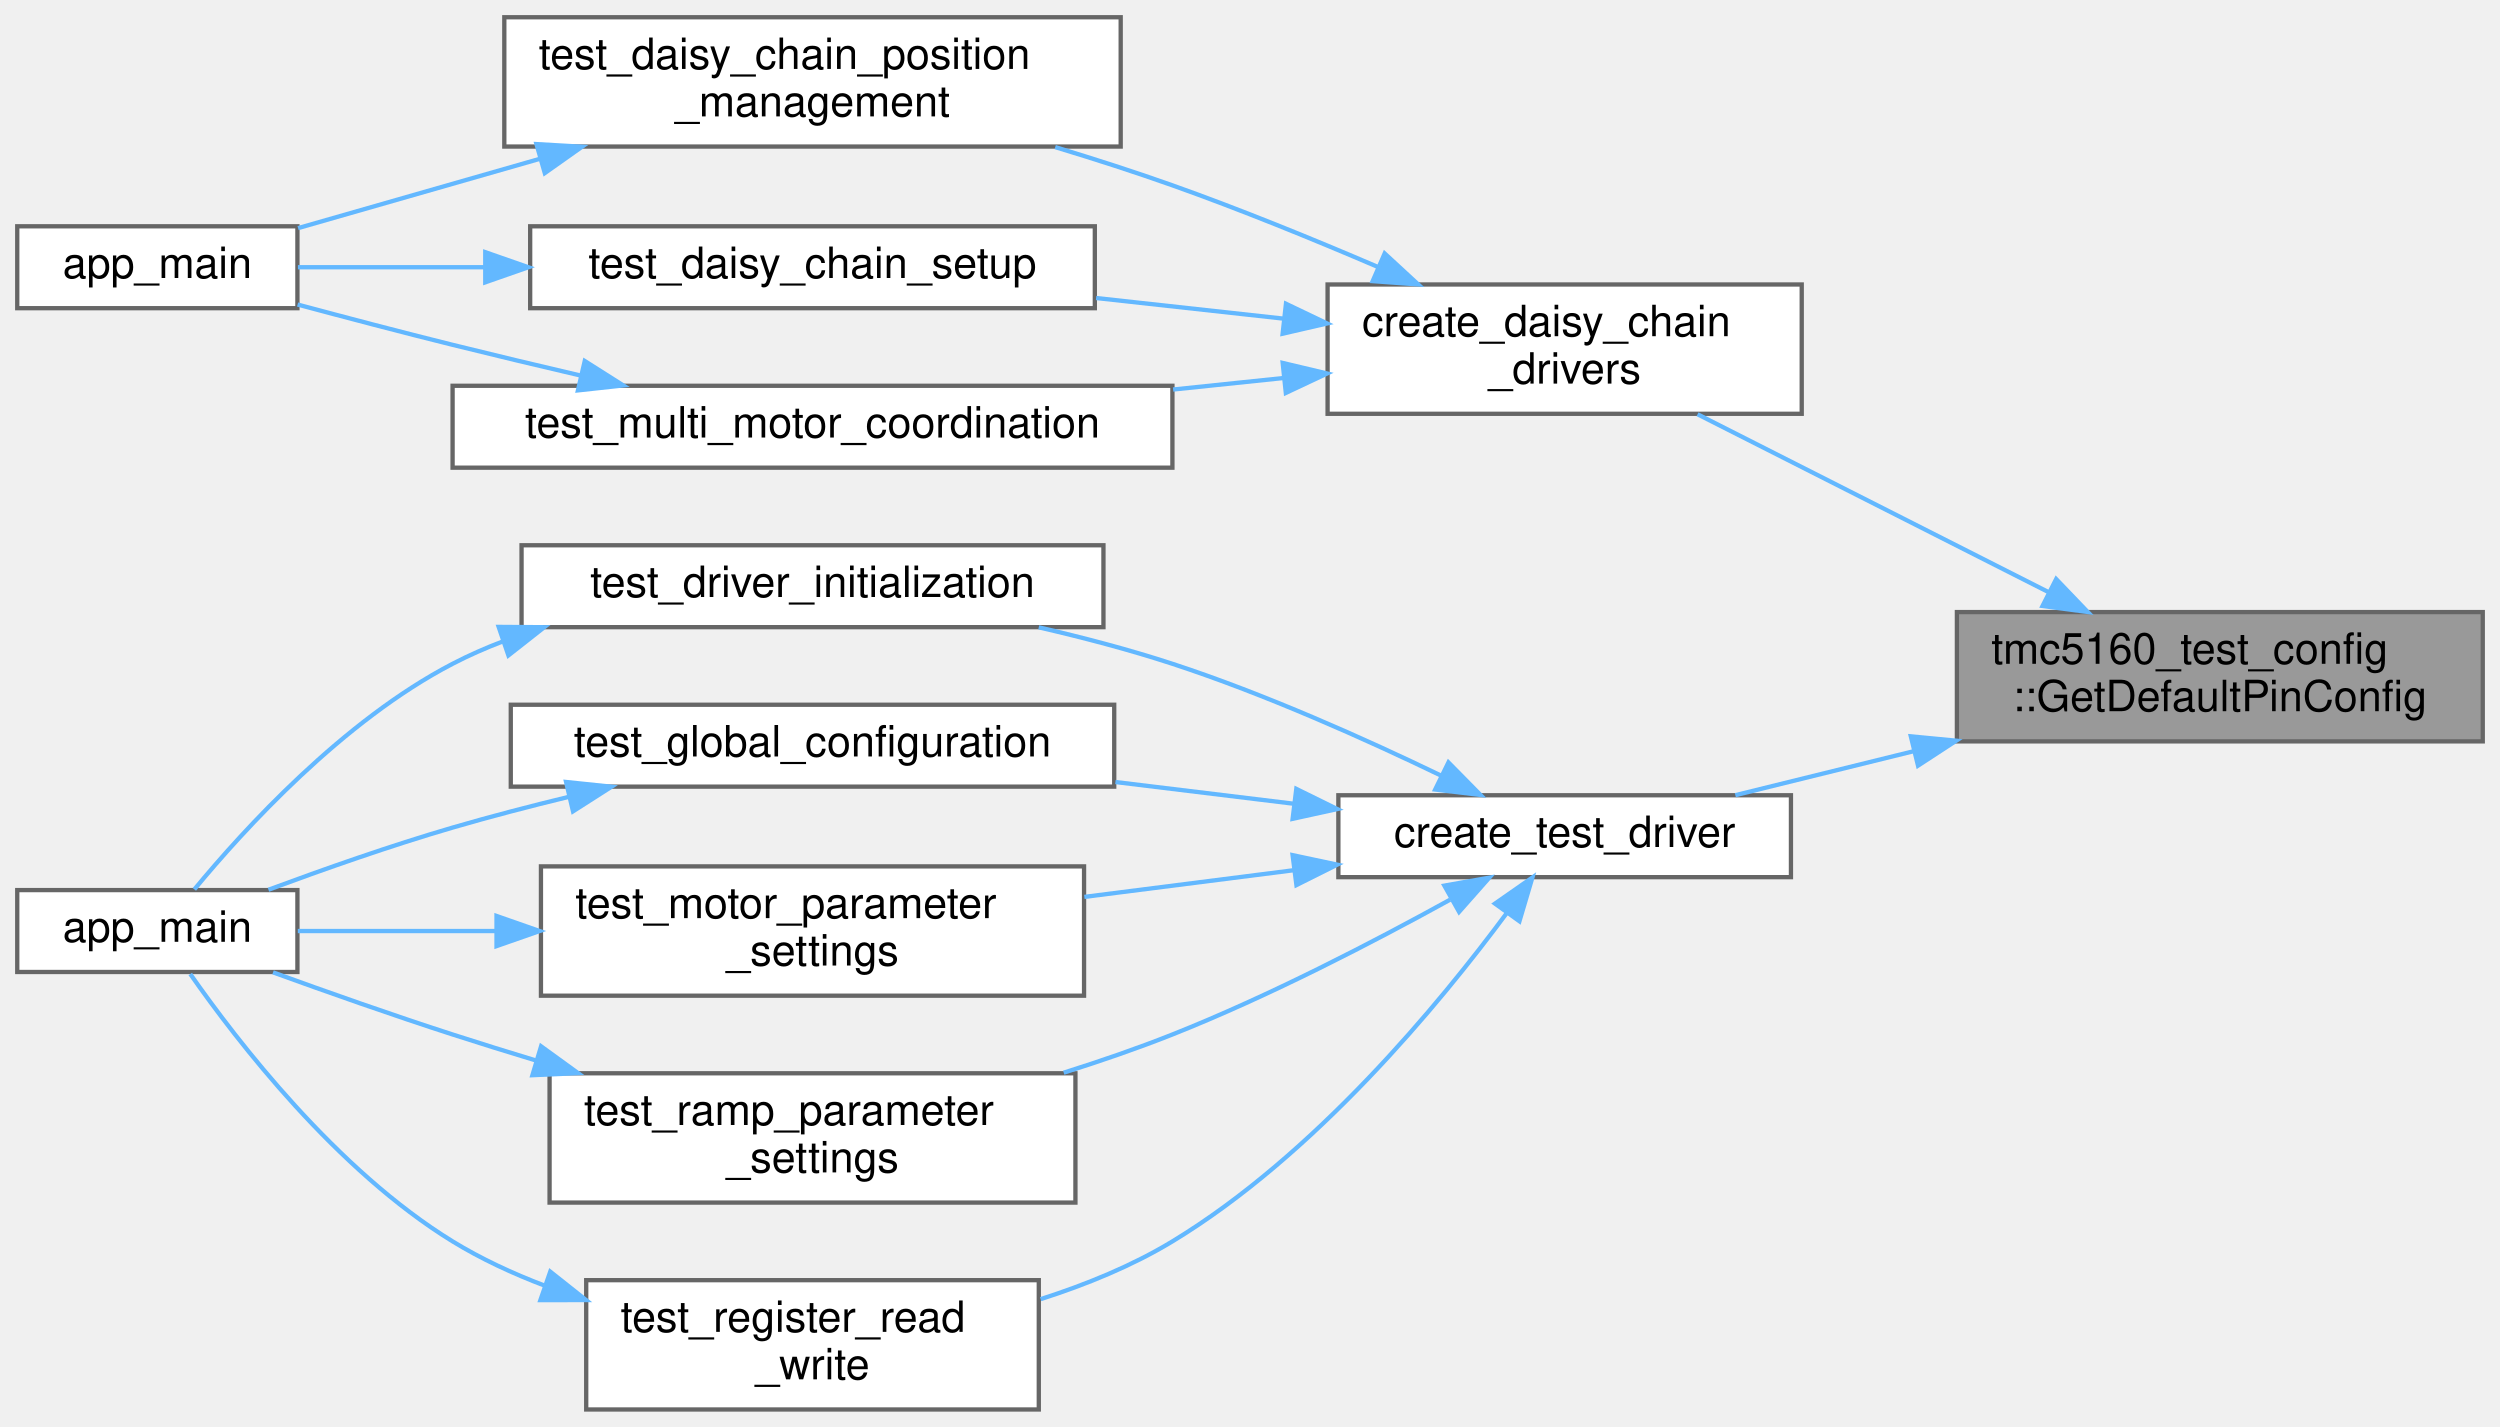
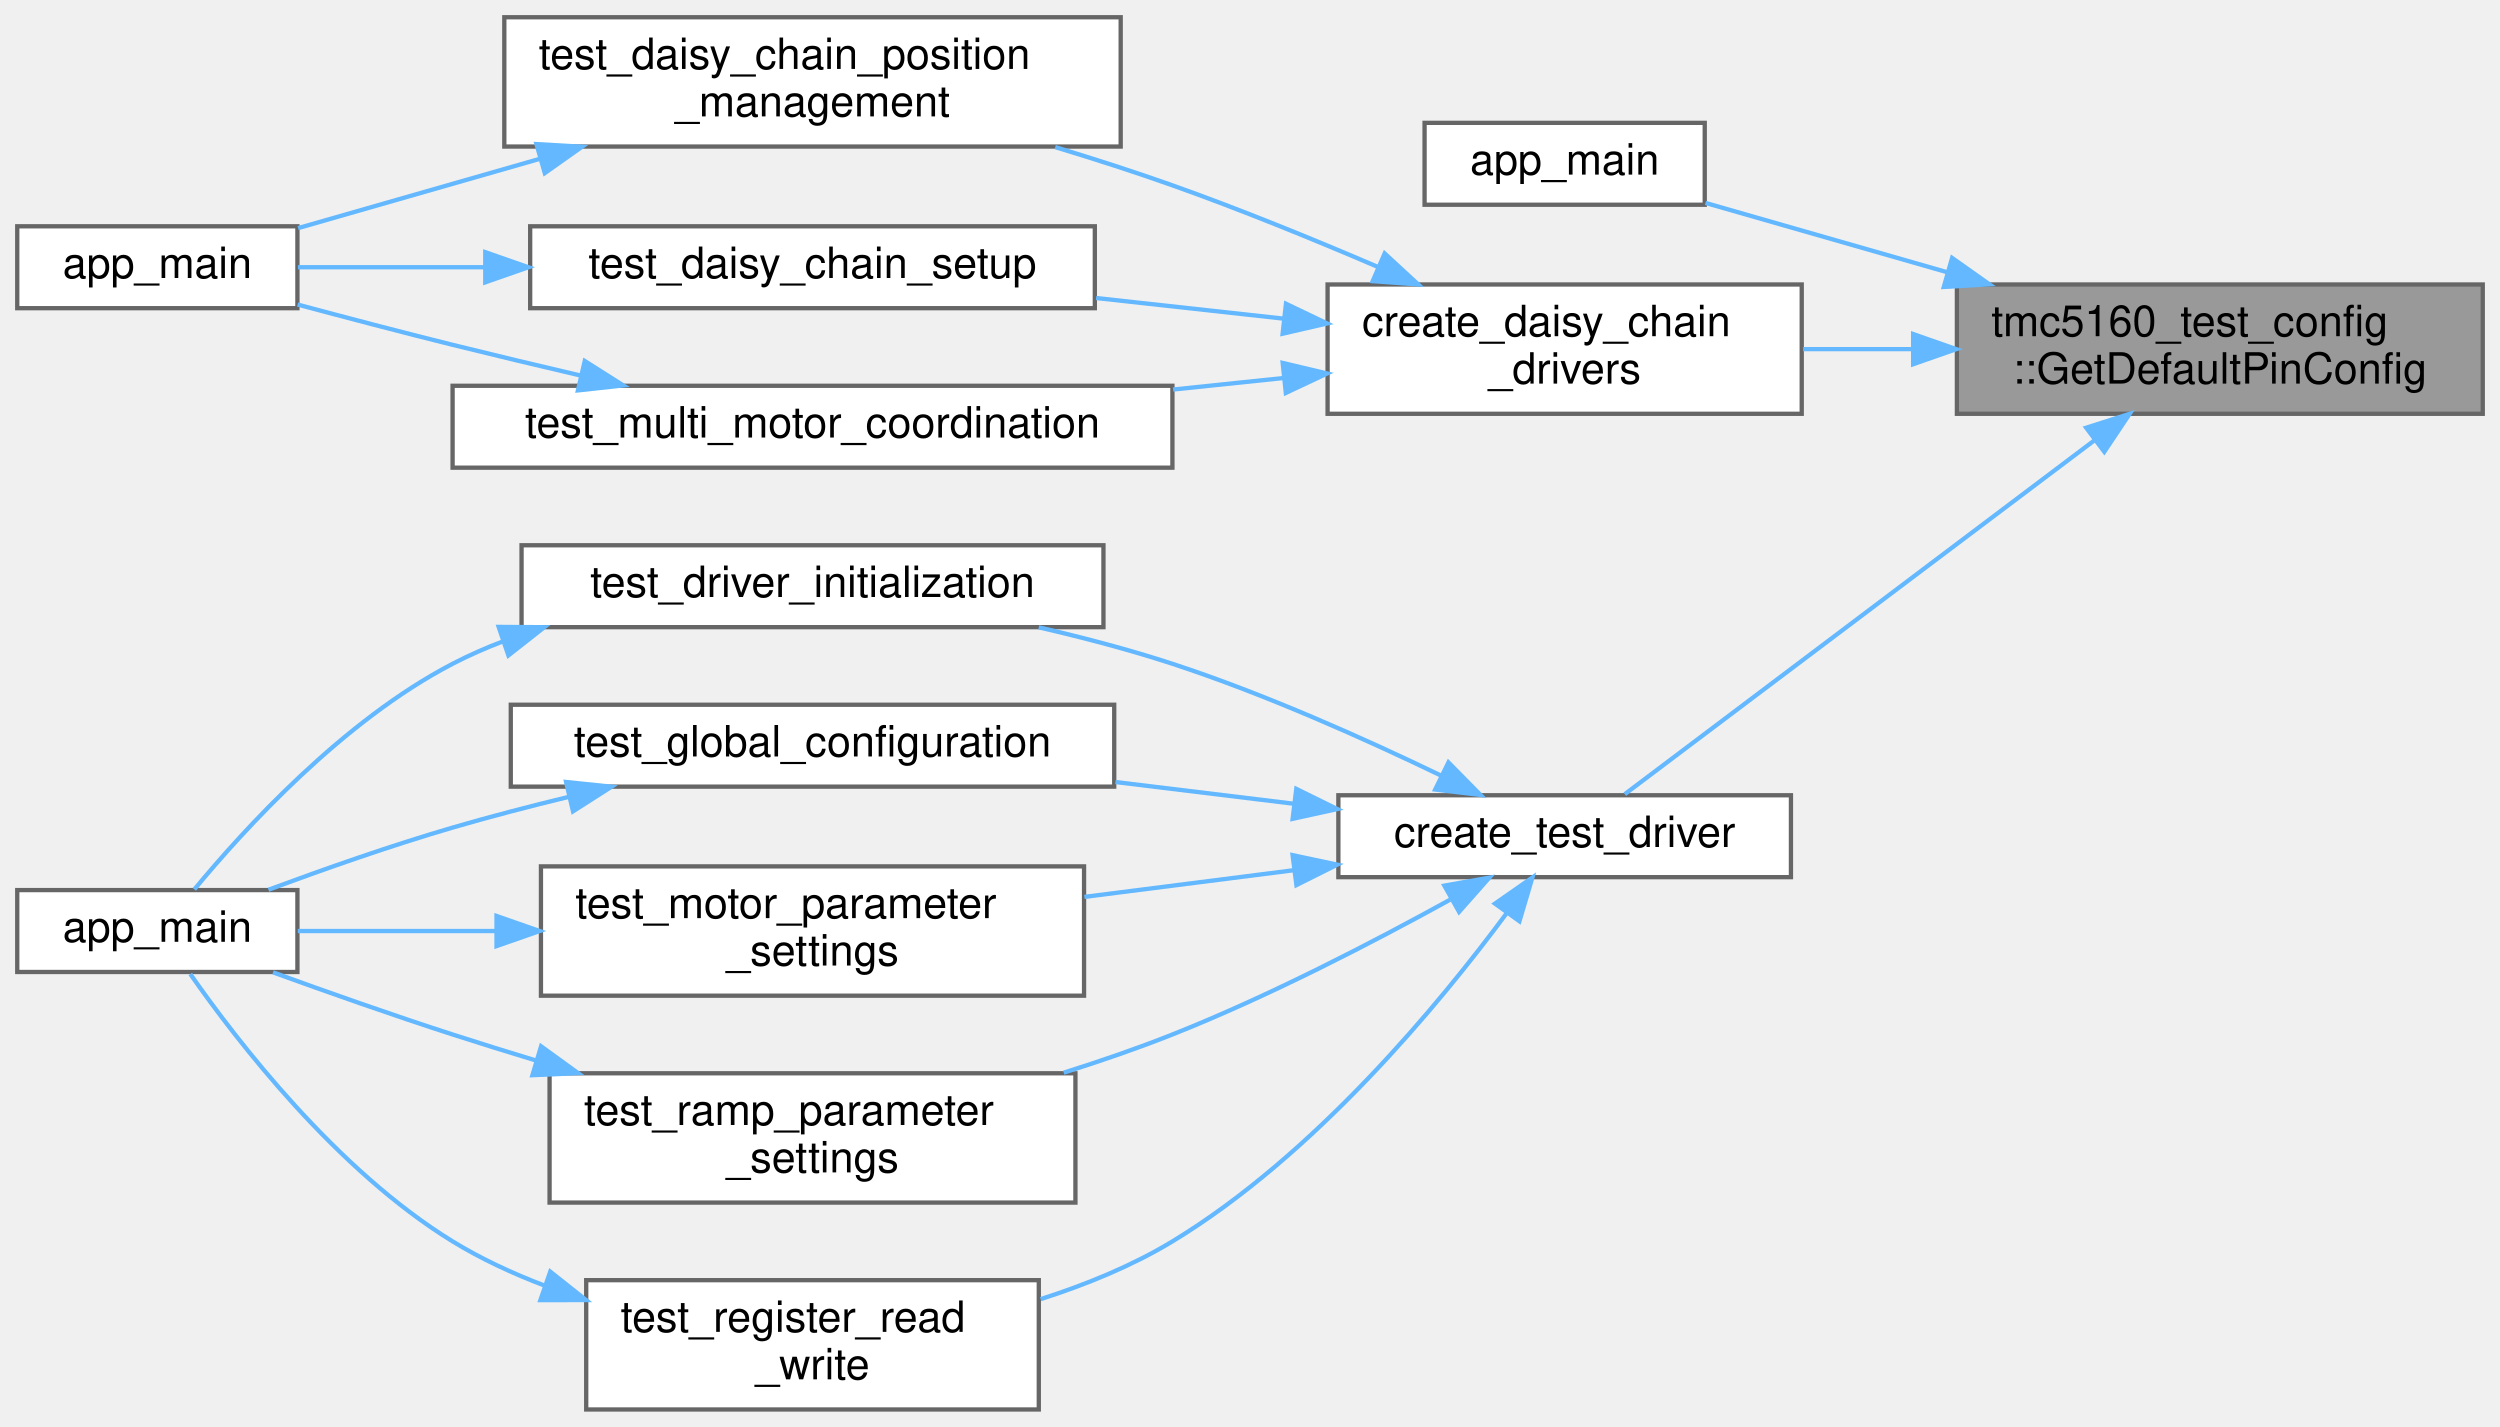
<svg xmlns="http://www.w3.org/2000/svg" xmlns:xlink="http://www.w3.org/1999/xlink" width="580pt" height="331pt" viewBox="0.00 0.00 580.00 331.00">
  <g id="graph0" class="graph" transform="scale(1 1) rotate(0) translate(4 327)">
    <g id="Node000001" class="node">
      <g id="a_Node000001">
        <a xlink:title="Complete pin configuration for all tests.">
-           <polygon fill="#999999" stroke="#666666" points="572,-185 450,-185 450,-155 572,-155 572,-185" />
-           <text text-anchor="start" x="458" y="-173" font-family="Helvetica,sans-Serif" font-size="10.00">tmc5160_test_config</text>
-           <text text-anchor="middle" x="511" y="-162" font-family="Helvetica,sans-Serif" font-size="10.00">::GetDefaultPinConfig</text>
+           <polygon fill="#999999" stroke="#666666" points="572,-261 450,-261 450,-231 572,-231 572,-261" />
+           <text text-anchor="start" x="458" y="-249" font-family="Helvetica,sans-Serif" font-size="10.00">tmc5160_test_config</text>
+           <text text-anchor="middle" x="511" y="-238" font-family="Helvetica,sans-Serif" font-size="10.00">::GetDefaultPinConfig</text>
        </a>
      </g>
    </g>
    <g id="Node000002" class="node">
      <g id="a_Node000002">
+         <a xlink:href="sinusoidal_8cpp.html#abce06be17fc37d675118a678a8100a36" target="_top" xlink:title=" ">
+           <polygon fill="white" stroke="#666666" points="391.5,-298.5 326.5,-298.5 326.5,-279.5 391.5,-279.5 391.5,-298.5" />
+           <text text-anchor="middle" x="359" y="-286.5" font-family="Helvetica,sans-Serif" font-size="10.00">app_main</text>
+         </a>
+       </g>
+     </g>
+     <g id="edge1_Node000001_Node000002" class="edge">
+       <g id="a_edge1_Node000001_Node000002">
+         <a xlink:title=" ">
+           <path fill="none" stroke="#63b8ff" d="M447.86,-263.81C428.52,-269.36 408,-275.24 391.66,-279.92" />
+           <polygon fill="#63b8ff" stroke="#63b8ff" points="448.89,-267.16 457.54,-261.04 446.96,-260.43 448.89,-267.16" />
+         </a>
+       </g>
+     </g>
+     <g id="Node000003" class="node">
+       <g id="a_Node000003">
        <a xlink:href="spi__daisy__chain__comprehensive__test_8cpp.html#ae1c358956ec587c7bd3a5105761b86a0" target="_top" xlink:title=" ">
          <polygon fill="white" stroke="#666666" points="414,-261 304,-261 304,-231 414,-231 414,-261" />
          <text text-anchor="start" x="312" y="-249" font-family="Helvetica,sans-Serif" font-size="10.00">create_daisy_chain</text>
          <text text-anchor="middle" x="359" y="-238" font-family="Helvetica,sans-Serif" font-size="10.00">_drivers</text>
        </a>
      </g>
    </g>
-     <g id="edge1_Node000001_Node000002" class="edge">
-       <g id="a_edge1_Node000001_Node000002">
-         <a xlink:title=" ">
-           <path fill="none" stroke="#63b8ff" d="M471.37,-189.57C445.97,-202.44 413.23,-219.03 389.83,-230.89" />
-           <polygon fill="#63b8ff" stroke="#63b8ff" points="473.03,-192.66 480.36,-185.02 469.86,-186.41 473.03,-192.66" />
-         </a>
-       </g>
-     </g>
-     <g id="Node000007" class="node">
-       <g id="a_Node000007">
+     <g id="edge2_Node000001_Node000003" class="edge">
+       <g id="a_edge2_Node000001_Node000003">
+         <a xlink:title=" ">
+           <path fill="none" stroke="#63b8ff" d="M439.58,-246C431.1,-246 422.54,-246 414.34,-246" />
+           <polygon fill="#63b8ff" stroke="#63b8ff" points="439.85,-249.5 449.85,-246 439.85,-242.5 439.85,-249.5" />
+         </a>
+       </g>
+     </g>
+     <g id="Node000008" class="node">
+       <g id="a_Node000008">
        <a xlink:href="core__comprehensive__test_8cpp.html#a12a1e9488c1c4af4e9d79e2f8e390c5f" target="_top" xlink:title=" ">
          <polygon fill="white" stroke="#666666" points="411.5,-142.5 306.5,-142.5 306.5,-123.5 411.5,-123.5 411.5,-142.5" />
          <text text-anchor="middle" x="359" y="-130.5" font-family="Helvetica,sans-Serif" font-size="10.00">create_test_driver</text>
        </a>
      </g>
    </g>
-     <g id="edge8_Node000001_Node000007" class="edge">
-       <g id="a_edge8_Node000001_Node000007">
-         <a xlink:title=" ">
-           <path fill="none" stroke="#63b8ff" d="M440.04,-152.74C425.78,-149.23 411.27,-145.65 398.6,-142.52" />
-           <polygon fill="#63b8ff" stroke="#63b8ff" points="439.31,-156.17 449.85,-155.16 440.98,-149.37 439.31,-156.17" />
-         </a>
-       </g>
-     </g>
-     <g id="Node000003" class="node">
-       <g id="a_Node000003">
+     <g id="edge9_Node000001_Node000008" class="edge">
+       <g id="a_edge9_Node000001_Node000008">
+         <a xlink:title=" ">
+           <path fill="none" stroke="#63b8ff" d="M481.85,-224.8C449.28,-200.26 397.03,-160.9 372.94,-142.75" />
+           <polygon fill="#63b8ff" stroke="#63b8ff" points="479.99,-227.77 490.08,-230.99 484.2,-222.18 479.99,-227.77" />
+         </a>
+       </g>
+     </g>
+     <g id="Node000004" class="node">
+       <g id="a_Node000004">
        <a xlink:href="spi__daisy__chain__comprehensive__test_8cpp.html#a829c4d999ee75addcd4a80486173795b" target="_top" xlink:title=" ">
          <polygon fill="white" stroke="#666666" points="256,-323 113,-323 113,-293 256,-293 256,-323" />
          <text text-anchor="start" x="121" y="-311" font-family="Helvetica,sans-Serif" font-size="10.00">test_daisy_chain_position</text>
          <text text-anchor="middle" x="184.5" y="-300" font-family="Helvetica,sans-Serif" font-size="10.00">_management</text>
        </a>
      </g>
    </g>
-     <g id="edge2_Node000002_Node000003" class="edge">
-       <g id="a_edge2_Node000002_Node000003">
+     <g id="edge3_Node000003_Node000004" class="edge">
+       <g id="a_edge3_Node000003_Node000004">
        <a xlink:title=" ">
          <path fill="none" stroke="#63b8ff" d="M315.57,-265.11C300.67,-271.5 283.73,-278.41 268,-284 259.29,-287.1 249.95,-290.1 240.81,-292.87" />
          <polygon fill="#63b8ff" stroke="#63b8ff" points="317.24,-268.2 325.03,-261.01 314.46,-261.78 317.24,-268.2" />
        </a>
      </g>
    </g>
-     <g id="Node000005" class="node">
-       <g id="a_Node000005">
+     <g id="Node000006" class="node">
+       <g id="a_Node000006">
        <a xlink:href="spi__daisy__chain__comprehensive__test_8cpp.html#aea4301824809cd2c54c2b3d81bd5f039" target="_top" xlink:title=" ">
          <polygon fill="white" stroke="#666666" points="250,-274.5 119,-274.5 119,-255.5 250,-255.5 250,-274.5" />
          <text text-anchor="middle" x="184.5" y="-262.5" font-family="Helvetica,sans-Serif" font-size="10.00">test_daisy_chain_setup</text>
        </a>
      </g>
    </g>
-     <g id="edge4_Node000002_Node000005" class="edge">
-       <g id="a_edge4_Node000002_Node000005">
+     <g id="edge5_Node000003_Node000006" class="edge">
+       <g id="a_edge5_Node000003_Node000006">
        <a xlink:title=" ">
          <path fill="none" stroke="#63b8ff" d="M293.74,-253.08C279.55,-254.64 264.51,-256.3 250.3,-257.86" />
          <polygon fill="#63b8ff" stroke="#63b8ff" points="294.34,-256.53 303.89,-251.96 293.57,-249.58 294.34,-256.53" />
        </a>
      </g>
    </g>
-     <g id="Node000006" class="node">
-       <g id="a_Node000006">
+     <g id="Node000007" class="node">
+       <g id="a_Node000007">
        <a xlink:href="spi__daisy__chain__comprehensive__test_8cpp.html#a1751b60bd475b13f7f12c4e3ab674011" target="_top" xlink:title=" ">
          <polygon fill="white" stroke="#666666" points="268,-237.5 101,-237.5 101,-218.5 268,-218.5 268,-237.5" />
          <text text-anchor="middle" x="184.5" y="-225.5" font-family="Helvetica,sans-Serif" font-size="10.00">test_multi_motor_coordination</text>
        </a>
      </g>
    </g>
-     <g id="edge6_Node000002_Node000006" class="edge">
-       <g id="a_edge6_Node000002_Node000006">
+     <g id="edge7_Node000003_Node000007" class="edge">
+       <g id="a_edge7_Node000003_Node000007">
        <a xlink:title=" ">
          <path fill="none" stroke="#63b8ff" d="M293.85,-239.31C285.47,-238.43 276.79,-237.53 268.16,-236.63" />
          <polygon fill="#63b8ff" stroke="#63b8ff" points="293.58,-242.8 303.89,-240.35 294.31,-235.84 293.58,-242.8" />
        </a>
      </g>
    </g>
-     <g id="Node000004" class="node">
-       <g id="a_Node000004">
+     <g id="Node000005" class="node">
+       <g id="a_Node000005">
        <a xlink:href="spi__daisy__chain__comprehensive__test_8cpp.html#a630544a7f0a2cc40d8a7fefab7e2fe70" target="_top" xlink:title=" ">
          <polygon fill="white" stroke="#666666" points="65,-274.5 0,-274.5 0,-255.5 65,-255.5 65,-274.5" />
          <text text-anchor="middle" x="32.5" y="-262.5" font-family="Helvetica,sans-Serif" font-size="10.00">app_main</text>
        </a>
      </g>
    </g>
-     <g id="edge3_Node000003_Node000004" class="edge">
-       <g id="a_edge3_Node000003_Node000004">
+     <g id="edge4_Node000004_Node000005" class="edge">
+       <g id="a_edge4_Node000004_Node000005">
        <a xlink:title=" ">
          <path fill="none" stroke="#63b8ff" d="M121.36,-290.19C102.02,-284.64 81.5,-278.76 65.16,-274.08" />
          <polygon fill="#63b8ff" stroke="#63b8ff" points="120.46,-293.57 131.04,-292.96 122.39,-286.84 120.46,-293.57" />
        </a>
      </g>
    </g>
-     <g id="edge5_Node000005_Node000004" class="edge">
-       <g id="a_edge5_Node000005_Node000004">
+     <g id="edge6_Node000006_Node000005" class="edge">
+       <g id="a_edge6_Node000006_Node000005">
        <a xlink:title=" ">
          <path fill="none" stroke="#63b8ff" d="M108.54,-265C93.22,-265 77.89,-265 65.12,-265" />
          <polygon fill="#63b8ff" stroke="#63b8ff" points="108.58,-268.5 118.58,-265 108.58,-261.5 108.58,-268.5" />
        </a>
      </g>
    </g>
-     <g id="edge7_Node000006_Node000004" class="edge">
-       <g id="a_edge7_Node000006_Node000004">
+     <g id="edge8_Node000007_Node000005" class="edge">
+       <g id="a_edge8_Node000007_Node000005">
        <a xlink:title=" ">
          <path fill="none" stroke="#63b8ff" d="M130.84,-239.84C120.91,-242.16 110.63,-244.61 101,-247 89.23,-249.92 76.35,-253.31 65.04,-256.35" />
          <polygon fill="#63b8ff" stroke="#63b8ff" points="131.66,-243.25 140.61,-237.58 130.08,-236.43 131.66,-243.25" />
        </a>
      </g>
    </g>
-     <g id="Node000008" class="node">
-       <g id="a_Node000008">
+     <g id="Node000009" class="node">
+       <g id="a_Node000009">
        <a xlink:href="core__comprehensive__test_8cpp.html#a23a89a76051da3d9c138085a52b89771" target="_top" xlink:title=" ">
          <polygon fill="white" stroke="#666666" points="252,-200.5 117,-200.5 117,-181.5 252,-181.5 252,-200.5" />
          <text text-anchor="middle" x="184.5" y="-188.5" font-family="Helvetica,sans-Serif" font-size="10.00">test_driver_initialization</text>
        </a>
      </g>
    </g>
-     <g id="edge9_Node000007_Node000008" class="edge">
-       <g id="a_edge9_Node000007_Node000008">
+     <g id="edge10_Node000008_Node000009" class="edge">
+       <g id="a_edge10_Node000008_Node000009">
        <a xlink:title=" ">
          <path fill="none" stroke="#63b8ff" d="M330.39,-147.03C312.87,-155.49 289.53,-165.95 268,-173 258.11,-176.24 247.36,-179.07 236.99,-181.46" />
          <polygon fill="#63b8ff" stroke="#63b8ff" points="332.04,-150.12 339.48,-142.57 328.96,-143.83 332.04,-150.12" />
        </a>
      </g>
    </g>
-     <g id="Node000010" class="node">
-       <g id="a_Node000010">
+     <g id="Node000011" class="node">
+       <g id="a_Node000011">
        <a xlink:href="core__comprehensive__test_8cpp.html#a18321790bb3a72af955b7b75fb4c1e2c" target="_top" xlink:title=" ">
          <polygon fill="white" stroke="#666666" points="254.5,-163.5 114.5,-163.5 114.5,-144.5 254.5,-144.5 254.5,-163.5" />
          <text text-anchor="middle" x="184.5" y="-151.5" font-family="Helvetica,sans-Serif" font-size="10.00">test_global_configuration</text>
        </a>
      </g>
    </g>
-     <g id="edge11_Node000007_Node000010" class="edge">
-       <g id="a_edge11_Node000007_Node000010">
+     <g id="edge12_Node000008_Node000011" class="edge">
+       <g id="a_edge12_Node000008_Node000011">
        <a xlink:title=" ">
          <path fill="none" stroke="#63b8ff" d="M296.17,-140.53C282.75,-142.16 268.46,-143.9 254.78,-145.57" />
          <polygon fill="#63b8ff" stroke="#63b8ff" points="296.74,-143.98 306.24,-139.3 295.89,-137.03 296.74,-143.98" />
        </a>
      </g>
    </g>
-     <g id="Node000011" class="node">
-       <g id="a_Node000011">
+     <g id="Node000012" class="node">
+       <g id="a_Node000012">
        <a xlink:href="core__comprehensive__test_8cpp.html#acdf7e542cbf22ddd24d4042951fa2b67" target="_top" xlink:title=" ">
          <polygon fill="white" stroke="#666666" points="247.5,-126 121.5,-126 121.5,-96 247.5,-96 247.5,-126" />
          <text text-anchor="start" x="129.5" y="-114" font-family="Helvetica,sans-Serif" font-size="10.00">test_motor_parameter</text>
          <text text-anchor="middle" x="184.5" y="-103" font-family="Helvetica,sans-Serif" font-size="10.00">_settings</text>
        </a>
      </g>
    </g>
-     <g id="edge13_Node000007_Node000011" class="edge">
-       <g id="a_edge13_Node000007_Node000011">
+     <g id="edge14_Node000008_Node000012" class="edge">
+       <g id="a_edge14_Node000008_Node000012">
        <a xlink:title=" ">
          <path fill="none" stroke="#63b8ff" d="M296.07,-125.1C280.3,-123.09 263.35,-120.93 247.57,-118.92" />
          <polygon fill="#63b8ff" stroke="#63b8ff" points="295.88,-128.61 306.24,-126.4 296.77,-121.66 295.88,-128.61" />
        </a>
      </g>
    </g>
-     <g id="Node000012" class="node">
-       <g id="a_Node000012">
+     <g id="Node000013" class="node">
+       <g id="a_Node000013">
        <a xlink:href="core__comprehensive__test_8cpp.html#a264a26cca5257487e044755be5d90b64" target="_top" xlink:title=" ">
          <polygon fill="white" stroke="#666666" points="245.5,-78 123.5,-78 123.5,-48 245.5,-48 245.5,-78" />
          <text text-anchor="start" x="131.5" y="-66" font-family="Helvetica,sans-Serif" font-size="10.00">test_ramp_parameter</text>
          <text text-anchor="middle" x="184.5" y="-55" font-family="Helvetica,sans-Serif" font-size="10.00">_settings</text>
        </a>
      </g>
    </g>
-     <g id="edge15_Node000007_Node000012" class="edge">
-       <g id="a_edge15_Node000007_Node000012">
+     <g id="edge16_Node000008_Node000013" class="edge">
+       <g id="a_edge16_Node000008_Node000013">
        <a xlink:title=" ">
          <path fill="none" stroke="#63b8ff" d="M332.43,-118.28C314.74,-108.52 290.43,-95.9 268,-87 259.96,-83.81 251.33,-80.83 242.78,-78.14" />
          <polygon fill="#63b8ff" stroke="#63b8ff" points="331.09,-121.54 341.52,-123.38 334.51,-115.44 331.09,-121.54" />
        </a>
      </g>
    </g>
-     <g id="Node000013" class="node">
-       <g id="a_Node000013">
+     <g id="Node000014" class="node">
+       <g id="a_Node000014">
        <a xlink:href="core__comprehensive__test_8cpp.html#afc4946e009df1458d86c324ea206cf63" target="_top" xlink:title=" ">
          <polygon fill="white" stroke="#666666" points="237,-30 132,-30 132,0 237,0 237,-30" />
          <text text-anchor="start" x="140" y="-18" font-family="Helvetica,sans-Serif" font-size="10.00">test_register_read</text>
          <text text-anchor="middle" x="184.5" y="-7" font-family="Helvetica,sans-Serif" font-size="10.00">_write</text>
        </a>
      </g>
    </g>
-     <g id="edge17_Node000007_Node000013" class="edge">
-       <g id="a_edge17_Node000007_Node000013">
+     <g id="edge18_Node000008_Node000014" class="edge">
+       <g id="a_edge18_Node000008_Node000014">
        <a xlink:title=" ">
          <path fill="none" stroke="#63b8ff" d="M345.65,-115.28C329.97,-94.09 300.96,-58.99 268,-39 258.69,-33.35 247.98,-28.98 237.43,-25.6" />
          <polygon fill="#63b8ff" stroke="#63b8ff" points="342.83,-117.36 351.52,-123.42 348.51,-113.27 342.83,-117.36" />
        </a>
      </g>
    </g>
-     <g id="Node000009" class="node">
-       <g id="a_Node000009">
+     <g id="Node000010" class="node">
+       <g id="a_Node000010">
        <a xlink:href="core__comprehensive__test_8cpp.html#a630544a7f0a2cc40d8a7fefab7e2fe70" target="_top" xlink:title=" ">
          <polygon fill="white" stroke="#666666" points="65,-120.5 0,-120.5 0,-101.5 65,-101.5 65,-120.5" />
          <text text-anchor="middle" x="32.5" y="-108.5" font-family="Helvetica,sans-Serif" font-size="10.00">app_main</text>
        </a>
      </g>
    </g>
-     <g id="edge10_Node000008_Node000009" class="edge">
-       <g id="a_edge10_Node000008_Node000009">
+     <g id="edge11_Node000009_Node000010" class="edge">
+       <g id="a_edge11_Node000009_Node000010">
        <a xlink:title=" ">
          <path fill="none" stroke="#63b8ff" d="M112.7,-178.21C108.66,-176.67 104.73,-174.94 101,-173 75.58,-159.8 52.54,-134.51 41.09,-120.66" />
          <polygon fill="#63b8ff" stroke="#63b8ff" points="111.69,-181.56 122.28,-181.49 113.95,-174.94 111.69,-181.56" />
        </a>
      </g>
    </g>
-     <g id="edge12_Node000010_Node000009" class="edge">
-       <g id="a_edge12_Node000010_Node000009">
+     <g id="edge13_Node000011_Node000010" class="edge">
+       <g id="a_edge13_Node000011_Node000010">
        <a xlink:title=" ">
          <path fill="none" stroke="#63b8ff" d="M128.11,-142.17C119,-139.96 109.7,-137.54 101,-135 86.67,-130.82 70.95,-125.28 58.28,-120.58" />
          <polygon fill="#63b8ff" stroke="#63b8ff" points="127.33,-145.58 137.87,-144.48 128.94,-138.77 127.33,-145.58" />
        </a>
      </g>
    </g>
-     <g id="edge14_Node000011_Node000009" class="edge">
-       <g id="a_edge14_Node000011_Node000009">
+     <g id="edge15_Node000012_Node000010" class="edge">
+       <g id="a_edge15_Node000012_Node000010">
        <a xlink:title=" ">
          <path fill="none" stroke="#63b8ff" d="M111.15,-111C94.96,-111 78.59,-111 65.09,-111" />
          <polygon fill="#63b8ff" stroke="#63b8ff" points="111.19,-114.5 121.19,-111 111.19,-107.5 111.19,-114.5" />
        </a>
      </g>
    </g>
-     <g id="edge16_Node000012_Node000009" class="edge">
-       <g id="a_edge16_Node000012_Node000009">
+     <g id="edge17_Node000013_Node000010" class="edge">
+       <g id="a_edge17_Node000013_Node000010">
        <a xlink:title=" ">
          <path fill="none" stroke="#63b8ff" d="M120.48,-80.92C113.88,-82.92 107.29,-84.97 101,-87 87.15,-91.47 71.86,-96.87 59.34,-101.41" />
          <polygon fill="#63b8ff" stroke="#63b8ff" points="121.53,-84.26 130.11,-78.04 119.52,-77.55 121.53,-84.26" />
        </a>
      </g>
    </g>
-     <g id="edge18_Node000013_Node000009" class="edge">
-       <g id="a_edge18_Node000013_Node000009">
+     <g id="edge19_Node000014_Node000010" class="edge">
+       <g id="a_edge19_Node000014_Node000010">
        <a xlink:title=" ">
          <path fill="none" stroke="#63b8ff" d="M122.44,-28.7C114.95,-31.54 107.62,-34.94 101,-39 74.13,-55.49 51.01,-85.47 40.14,-101.03" />
          <polygon fill="#63b8ff" stroke="#63b8ff" points="123.66,-31.98 131.96,-25.39 121.37,-25.37 123.66,-31.98" />
        </a>
      </g>
    </g>
  </g>
</svg>
